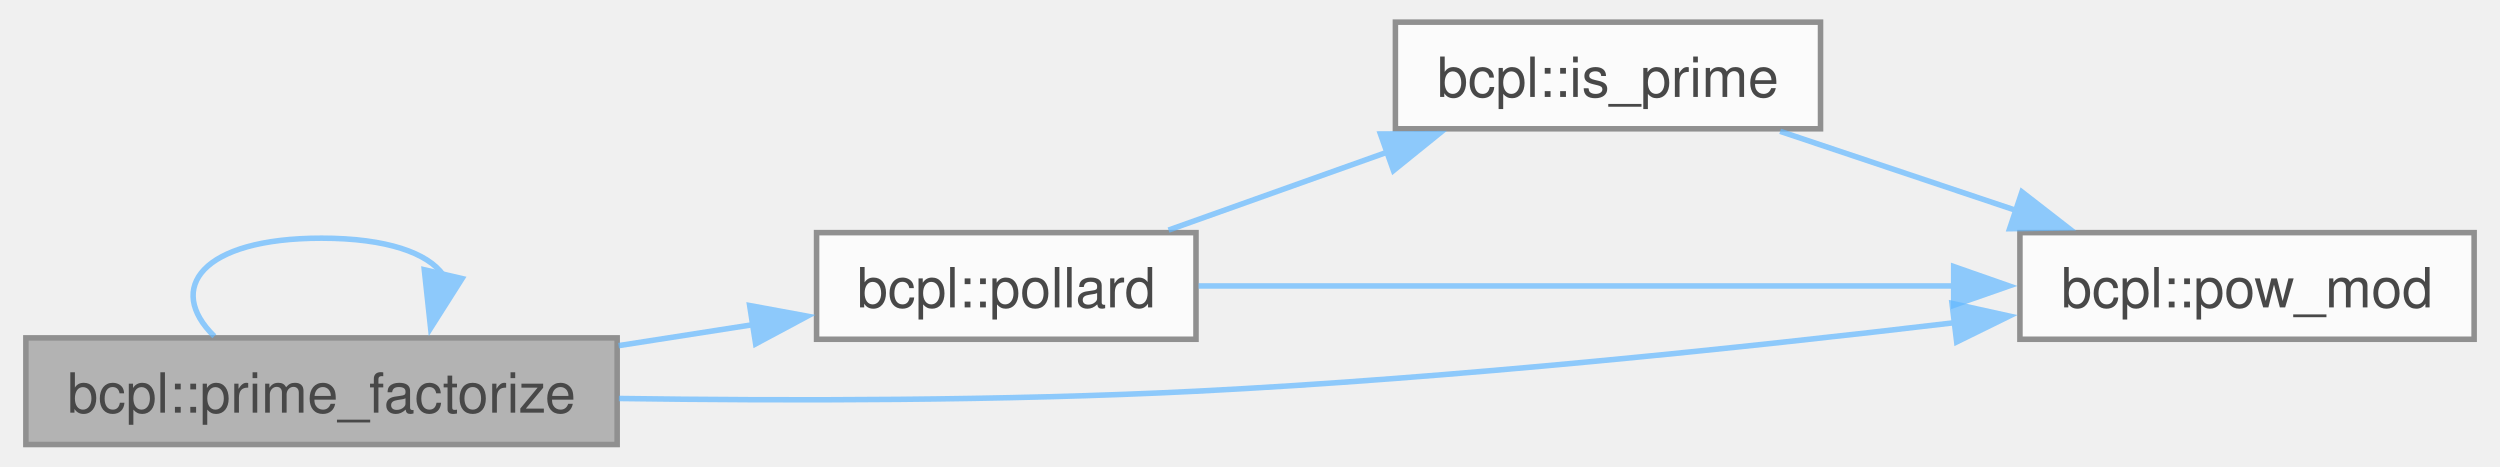
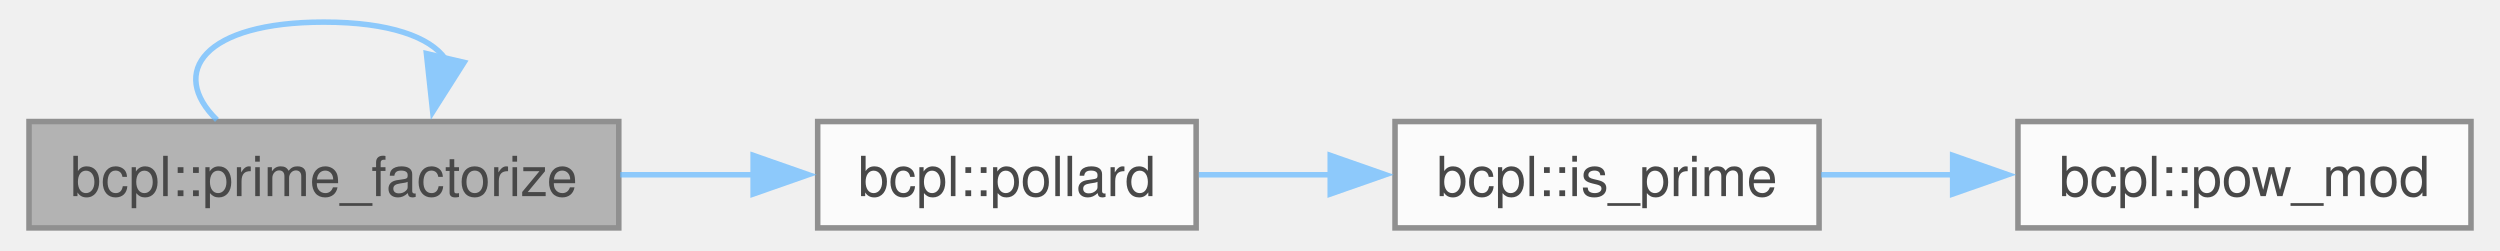
- <svg xmlns="http://www.w3.org/2000/svg" xmlns:xlink="http://www.w3.org/1999/xlink" width="450pt" height="84pt" viewBox="0.00 0.00 450.00 84.25">
+ <svg xmlns="http://www.w3.org/2000/svg" xmlns:xlink="http://www.w3.org/1999/xlink" width="450pt" height="45pt" viewBox="0.00 0.00 450.00 45.25">
  <svg id="main" version="1.1" xml:space="preserve">
    <style type="text/css">
.node, .edge {opacity: 0.7;}
.node.selected, .edge.selected {opacity: 1;}
.edge:hover path { stroke: red; }
.edge:hover polygon { stroke: red; fill: red; }
</style>
    <svg id="graph" class="graph">
-       <g id="graph0" class="graph" transform="scale(1 1) rotate(0) translate(4 80.25)">
+       <g id="graph0" class="graph" transform="scale(1 1) rotate(0) translate(4 41.25)">
        <g id="Node000001" class="node">
          <g id="a_Node000001">
            <a xlink:title="Prime factorize   素因数分解をする関数">
              <polygon fill="#999999" stroke="#666666" points="106.75,-19.25 0,-19.25 0,0 106.75,0 106.75,-19.25" />
              <text text-anchor="middle" x="53.38" y="-5.75" font-family="Helvetica,sans-Serif" font-size="10.00">bcpl::prime_factorize</text>
            </a>
          </g>
        </g>
-         <g id="edge6_Node000001_Node000001" class="edge">
-           <g id="a_edge6_Node000001_Node000001">
+         <g id="edge4_Node000001_Node000001" class="edge">
+           <g id="a_edge4_Node000001_Node000001">
            <a xlink:title=" ">
              <path fill="none" stroke="#63b8ff" d="M34.02,-19.54C25.19,-28.15 31.64,-37.25 53.38,-37.25 65.26,-37.25 72.57,-34.53 75.32,-30.65" />
              <polygon fill="#63b8ff" stroke="#63b8ff" points="78.75,-29.96 73.07,-21.01 71.93,-31.55 78.75,-29.96" />
            </a>
          </g>
        </g>
        <g id="Node000002" class="node">
          <g id="a_Node000002">
            <a xlink:href="../../d5/da2/namespacebcpl.html#ad5701c5b505560e0a723ae77add60825" target="_top" xlink:title="The function returns the smallest prime divisible of n   nを割り切れるの最小の素数を返関数">
-               <polygon fill="white" stroke="#666666" points="211.25,-38.25 142.75,-38.25 142.75,-19 211.25,-19 211.25,-38.25" />
-               <text text-anchor="middle" x="177" y="-24.75" font-family="Helvetica,sans-Serif" font-size="10.00">bcpl::pollard</text>
+               <polygon fill="white" stroke="#666666" points="211.25,-19.25 142.75,-19.25 142.75,0 211.25,0 211.25,-19.25" />
+               <text text-anchor="middle" x="177" y="-5.75" font-family="Helvetica,sans-Serif" font-size="10.00">bcpl::pollard</text>
            </a>
          </g>
        </g>
        <g id="edge1_Node000001_Node000002" class="edge">
          <g id="a_edge1_Node000001_Node000002">
            <a xlink:title=" ">
-               <path fill="none" stroke="#63b8ff" d="M107.01,-17.85C115.12,-19.11 123.43,-20.41 131.34,-21.65" />
-               <polygon fill="#63b8ff" stroke="#63b8ff" points="130.67,-25.09 141.09,-23.17 131.75,-18.17 130.67,-25.09" />
+               <path fill="none" stroke="#63b8ff" d="M107.01,-9.62C115.12,-9.62 123.43,-9.62 131.34,-9.62" />
+               <polygon fill="#63b8ff" stroke="#63b8ff" points="131.07,-13.13 141.07,-9.63 131.07,-6.13 131.07,-13.13" />
+             </a>
+           </g>
+         </g>
+         <g id="Node000003" class="node">
+           <g id="a_Node000003">
+             <a xlink:href="../../d5/da2/namespacebcpl.html#af6d1ac2a68a6e6958d999935344e2b06" target="_top" xlink:title="Determines whether a number is prime or not   素数かどうかの判定を行います">
+               <polygon fill="white" stroke="#666666" points="324,-19.25 247.25,-19.25 247.25,0 324,0 324,-19.25" />
+               <text text-anchor="middle" x="285.62" y="-5.75" font-family="Helvetica,sans-Serif" font-size="10.00">bcpl::is_prime</text>
+             </a>
+           </g>
+         </g>
+         <g id="edge2_Node000002_Node000003" class="edge">
+           <g id="a_edge2_Node000002_Node000003">
+             <a xlink:title=" ">
+               <path fill="none" stroke="#63b8ff" d="M211.74,-9.62C219.37,-9.62 227.62,-9.62 235.73,-9.62" />
+               <polygon fill="#63b8ff" stroke="#63b8ff" points="235.52,-13.13 245.52,-9.63 235.52,-6.13 235.52,-13.13" />
            </a>
          </g>
        </g>
        <g id="Node000004" class="node">
          <g id="a_Node000004">
            <a xlink:href="../../d5/da2/namespacebcpl.html#a58c3ca1e46633af7c7fb85a65b28fe62" target="_top" xlink:title="calculate a ** n mod m   a の n 乗 mod m を求めます">
-               <polygon fill="white" stroke="#666666" points="442,-38.25 360,-38.25 360,-19 442,-19 442,-38.25" />
-               <text text-anchor="middle" x="401" y="-24.75" font-family="Helvetica,sans-Serif" font-size="10.00">bcpl::pow_mod</text>
-             </a>
-           </g>
-         </g>
-         <g id="edge5_Node000001_Node000004" class="edge">
-           <g id="a_edge5_Node000001_Node000004">
-             <a xlink:title=" ">
-               <path fill="none" stroke="#63b8ff" d="M107.06,-8.31C137.52,-7.88 176.57,-7.88 211.25,-9.62 257.75,-11.96 310.46,-17.51 348.33,-22.01" />
-               <polygon fill="#63b8ff" stroke="#63b8ff" points="347.74,-25.47 358.08,-23.19 348.58,-18.52 347.74,-25.47" />
-             </a>
-           </g>
-         </g>
-         <g id="Node000003" class="node">
-           <g id="a_Node000003">
-             <a xlink:href="../../d5/da2/namespacebcpl.html#af6d1ac2a68a6e6958d999935344e2b06" target="_top" xlink:title="Determines whether a number is prime or not   素数かどうかの判定を行います">
-               <polygon fill="white" stroke="#666666" points="324,-76.25 247.25,-76.25 247.25,-57 324,-57 324,-76.25" />
-               <text text-anchor="middle" x="285.62" y="-62.75" font-family="Helvetica,sans-Serif" font-size="10.00">bcpl::is_prime</text>
-             </a>
-           </g>
-         </g>
-         <g id="edge2_Node000002_Node000003" class="edge">
-           <g id="a_edge2_Node000002_Node000003">
-             <a xlink:title=" ">
-               <path fill="none" stroke="#63b8ff" d="M206.29,-38.71C218.44,-43.04 232.83,-48.16 245.94,-52.84" />
-               <polygon fill="#63b8ff" stroke="#63b8ff" points="244.55,-56.06 255.14,-56.12 246.9,-49.46 244.55,-56.06" />
-             </a>
-           </g>
-         </g>
-         <g id="edge4_Node000002_Node000004" class="edge">
-           <g id="a_edge4_Node000002_Node000004">
-             <a xlink:title=" ">
-               <path fill="none" stroke="#63b8ff" d="M211.72,-28.62C247.97,-28.62 306.06,-28.62 348.14,-28.62" />
-               <polygon fill="#63b8ff" stroke="#63b8ff" points="348.04,-32.13 358.04,-28.63 348.04,-25.13 348.04,-32.13" />
+               <polygon fill="white" stroke="#666666" points="442,-19.25 360,-19.25 360,0 442,0 442,-19.25" />
+               <text text-anchor="middle" x="401" y="-5.75" font-family="Helvetica,sans-Serif" font-size="10.00">bcpl::pow_mod</text>
            </a>
          </g>
        </g>
        <g id="edge3_Node000003_Node000004" class="edge">
          <g id="a_edge3_Node000003_Node000004">
            <a xlink:title=" ">
-               <path fill="none" stroke="#63b8ff" d="M316.71,-56.54C329.75,-52.17 345.23,-46.98 359.28,-42.27" />
-               <polygon fill="#63b8ff" stroke="#63b8ff" points="360.36,-45.6 368.73,-39.1 358.14,-38.96 360.36,-45.6" />
+               <path fill="none" stroke="#63b8ff" d="M324.38,-9.62C332.08,-9.62 340.32,-9.62 348.41,-9.62" />
+               <polygon fill="#63b8ff" stroke="#63b8ff" points="348.18,-13.13 358.18,-9.63 348.18,-6.13 348.18,-13.13" />
            </a>
          </g>
        </g>
      </g>
    </svg>
  </svg>
  <style type="text/css">

[data-mouse-over-selected='false'] { opacity: 0.7; }
[data-mouse-over-selected='true']  { opacity: 1.0; }

</style>
</svg>
